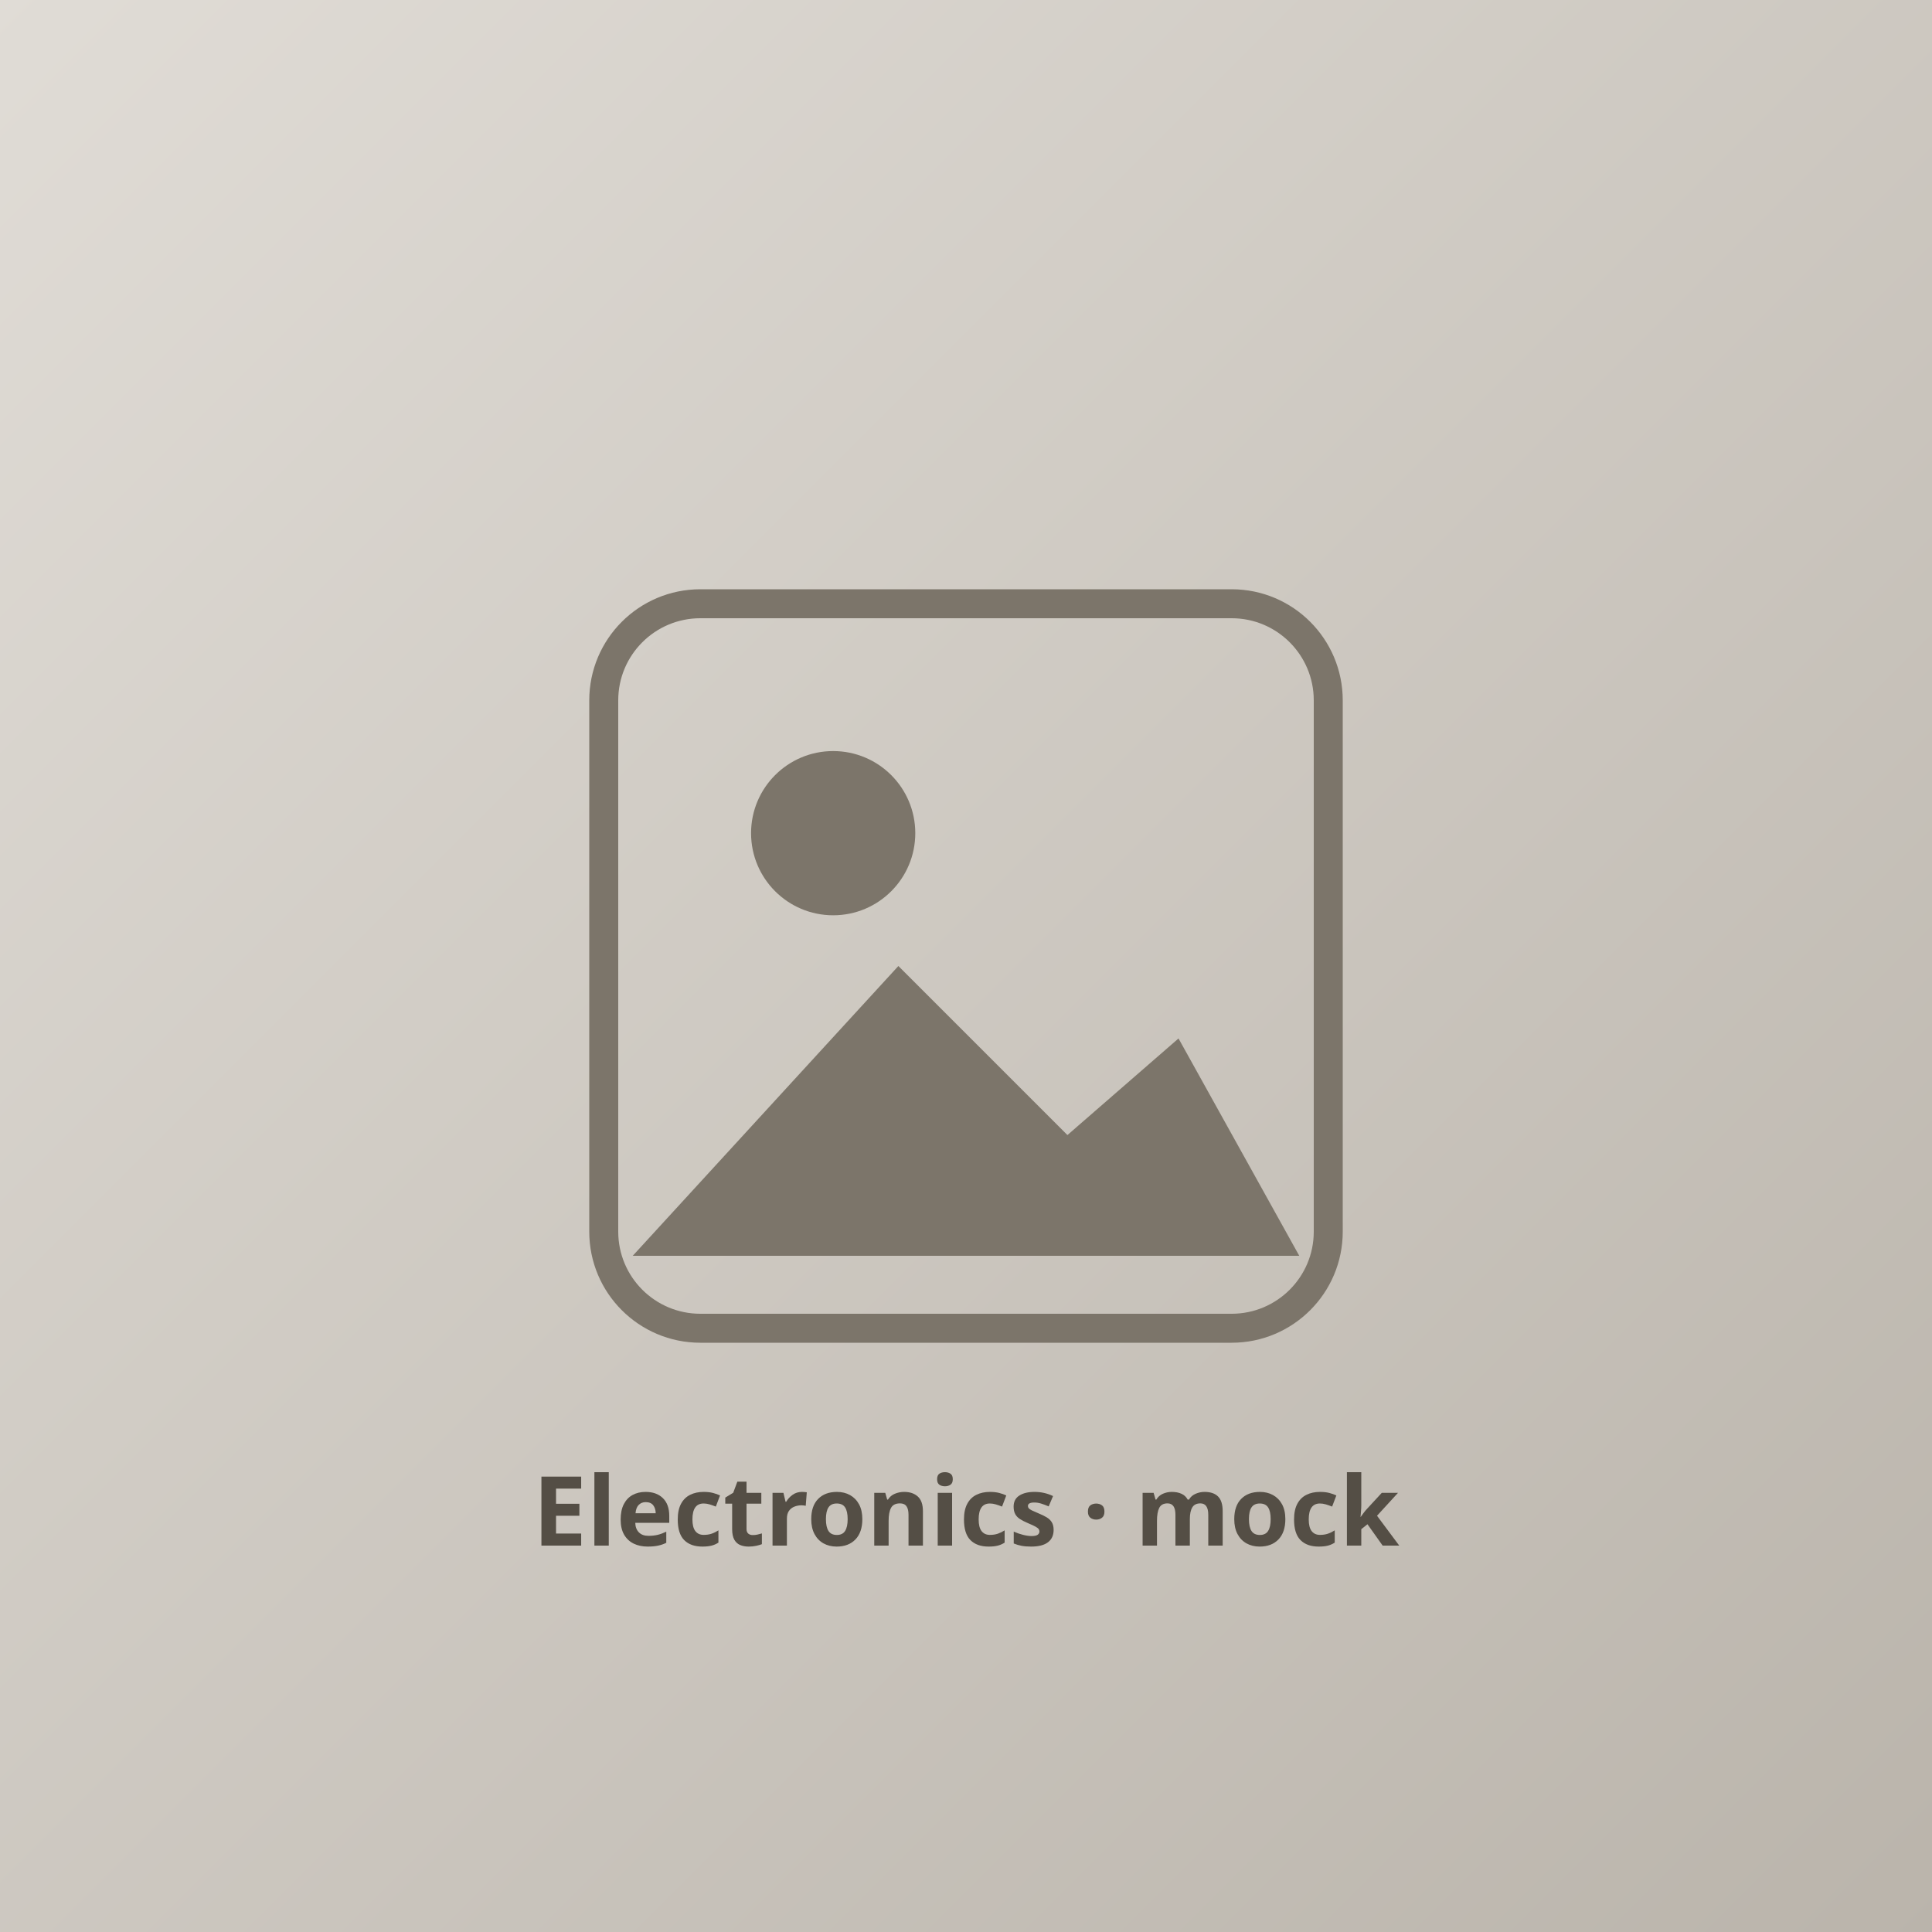
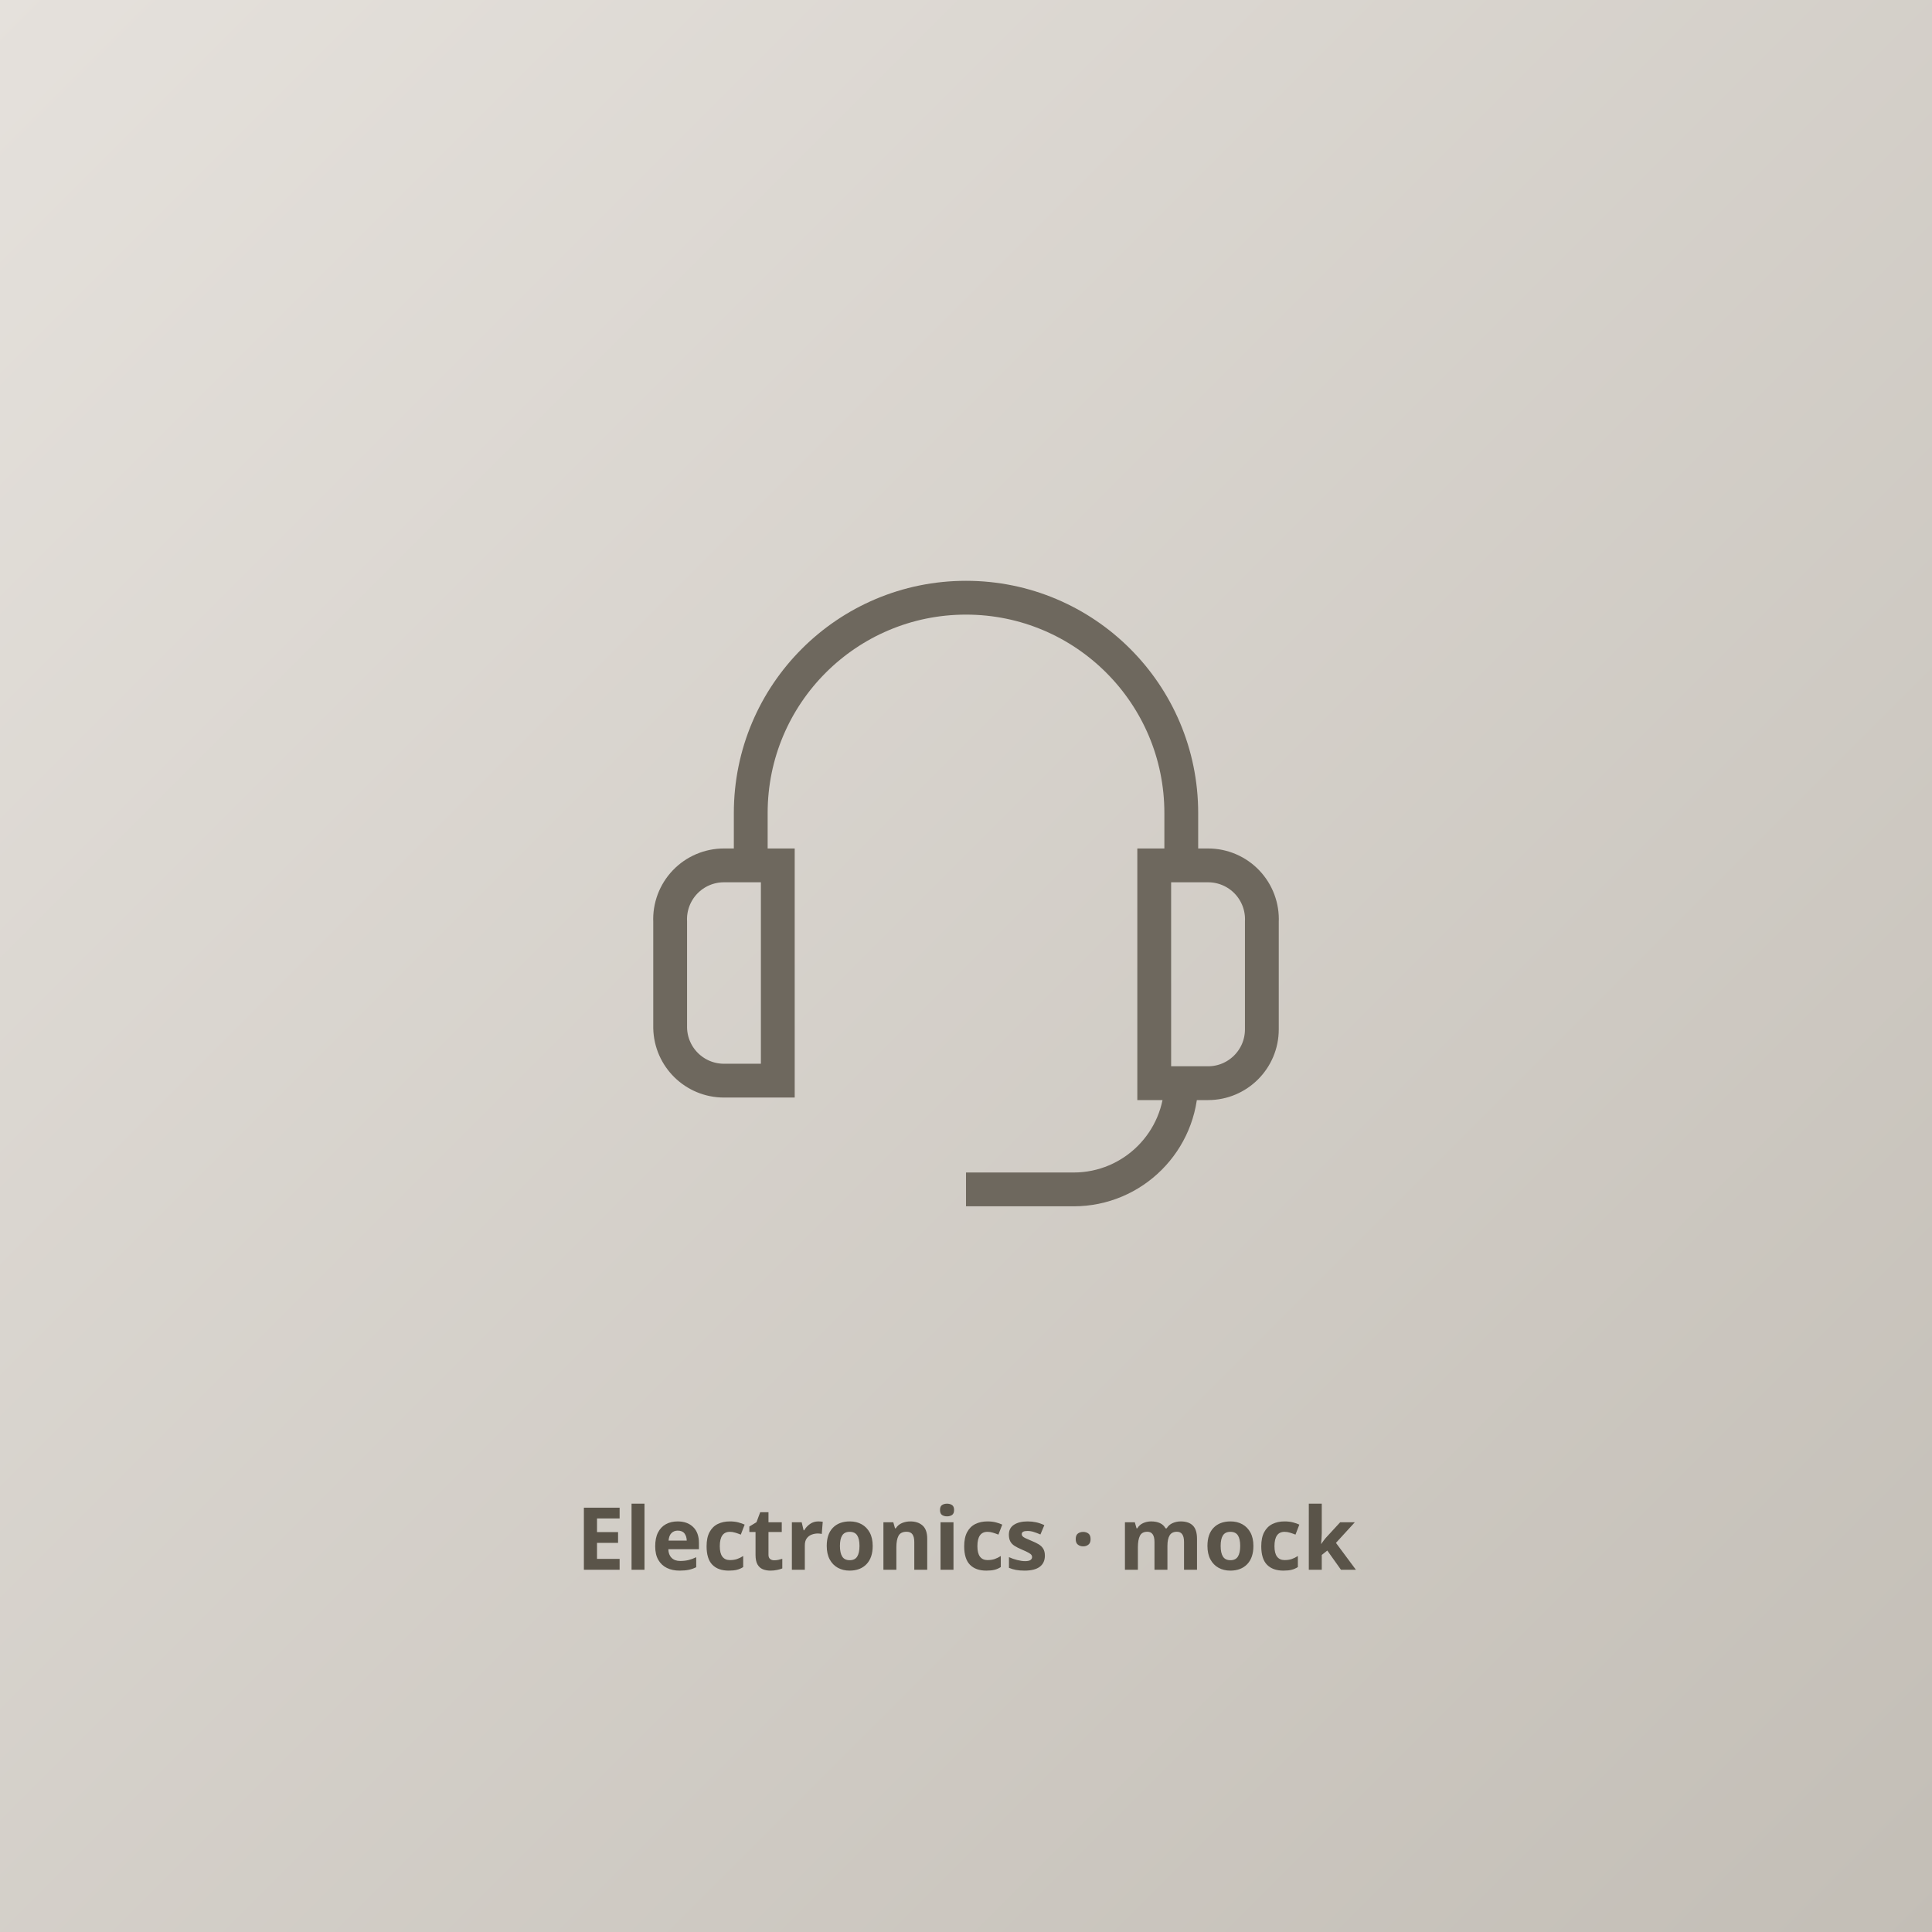
<svg xmlns="http://www.w3.org/2000/svg" width="800" height="800" viewBox="0 0 800 800">
  <defs>
    <linearGradient id="g" x1="0" y1="0" x2="1" y2="1">
-       <stop offset="0" stop-color="hsl(37 14% 86%)" />
-       <stop offset="1" stop-color="hsl(37 10% 70%)" />
+       <stop offset="0" stop-color="hsl(37 14% 88%)" />
+       <stop offset="1" stop-color="hsl(37 10% 74%)" />
    </linearGradient>
  </defs>
  <rect width="800" height="800" fill="url(#g)" />
-   <rect x="250" y="250" width="300" height="300" rx="40" fill="none" stroke="hsl(37 8% 45%)" stroke-width="12" />
-   <circle cx="345" cy="345" r="34" fill="hsl(37 8% 45%)" />
-   <path d="M262 520l110-120 70 70 46-40 50 90z" fill="hsl(37 8% 45%)" />
-   <text x="400" y="640" text-anchor="middle" font-family="sans-serif" font-size="40" font-weight="600" fill="hsl(37 10% 30%)">Electronics · mock</text>
+   <g transform="translate(260 230) scale(11.667)" fill="none" stroke="hsl(37 8% 40%)" stroke-width="1.2" stroke-miterlimit="10">
+     <path d="M3.41 11h1.91v7.64H3.41a1.91 1.91 0 0 1-1.91-1.87V13a1.91 1.91 0 0 1 1.91-2ZM18.68 11h1.91a1.91 1.91 0 0 1 1.91 2v3.82a1.91 1.91 0 0 1-1.91 1.91h-1.91V11Z" />
+     <path d="M19.64 18.68a3.82 3.82 0 0 1-3.82 3.82H12M4.36 11.05V9.14A7.64 7.64 0 0 1 12 1.5a7.64 7.64 0 0 1 7.64 7.64v1.91" />
+   </g>
+   <text x="400" y="650" text-anchor="middle" font-family="sans-serif" font-size="36" font-weight="600" fill="hsl(37 10% 32%)">Electronics · mock</text>
</svg>
